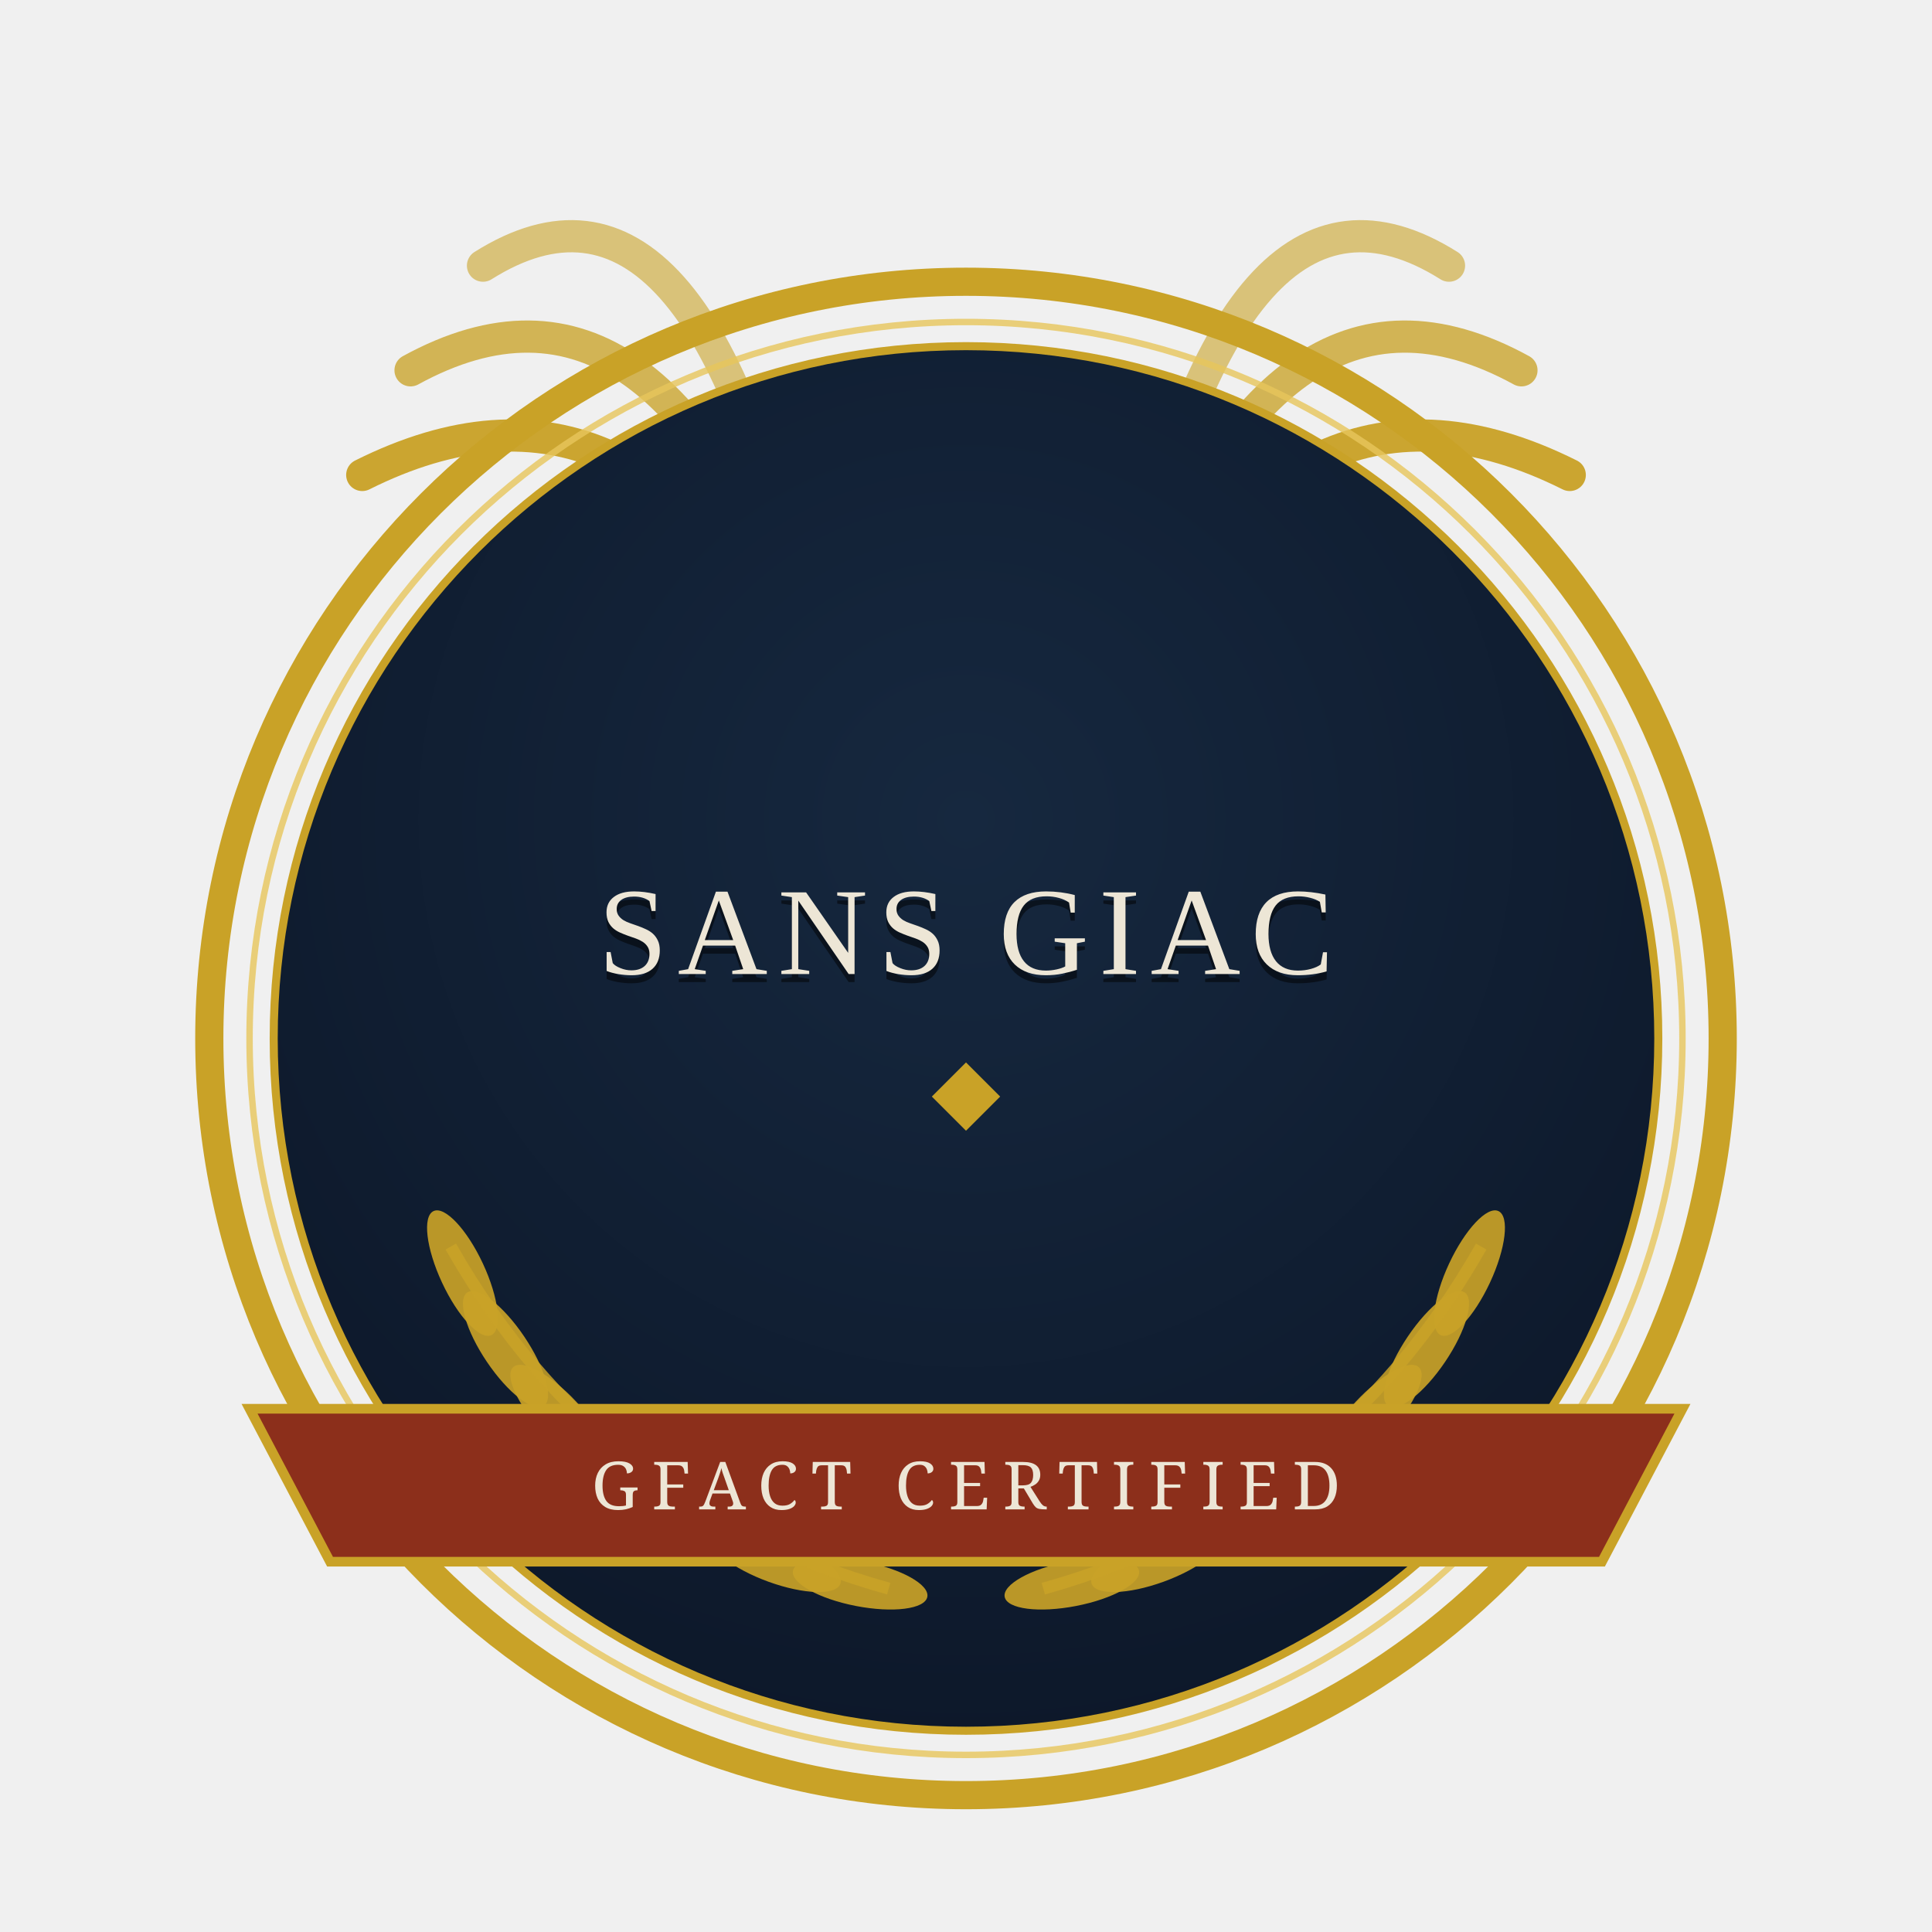
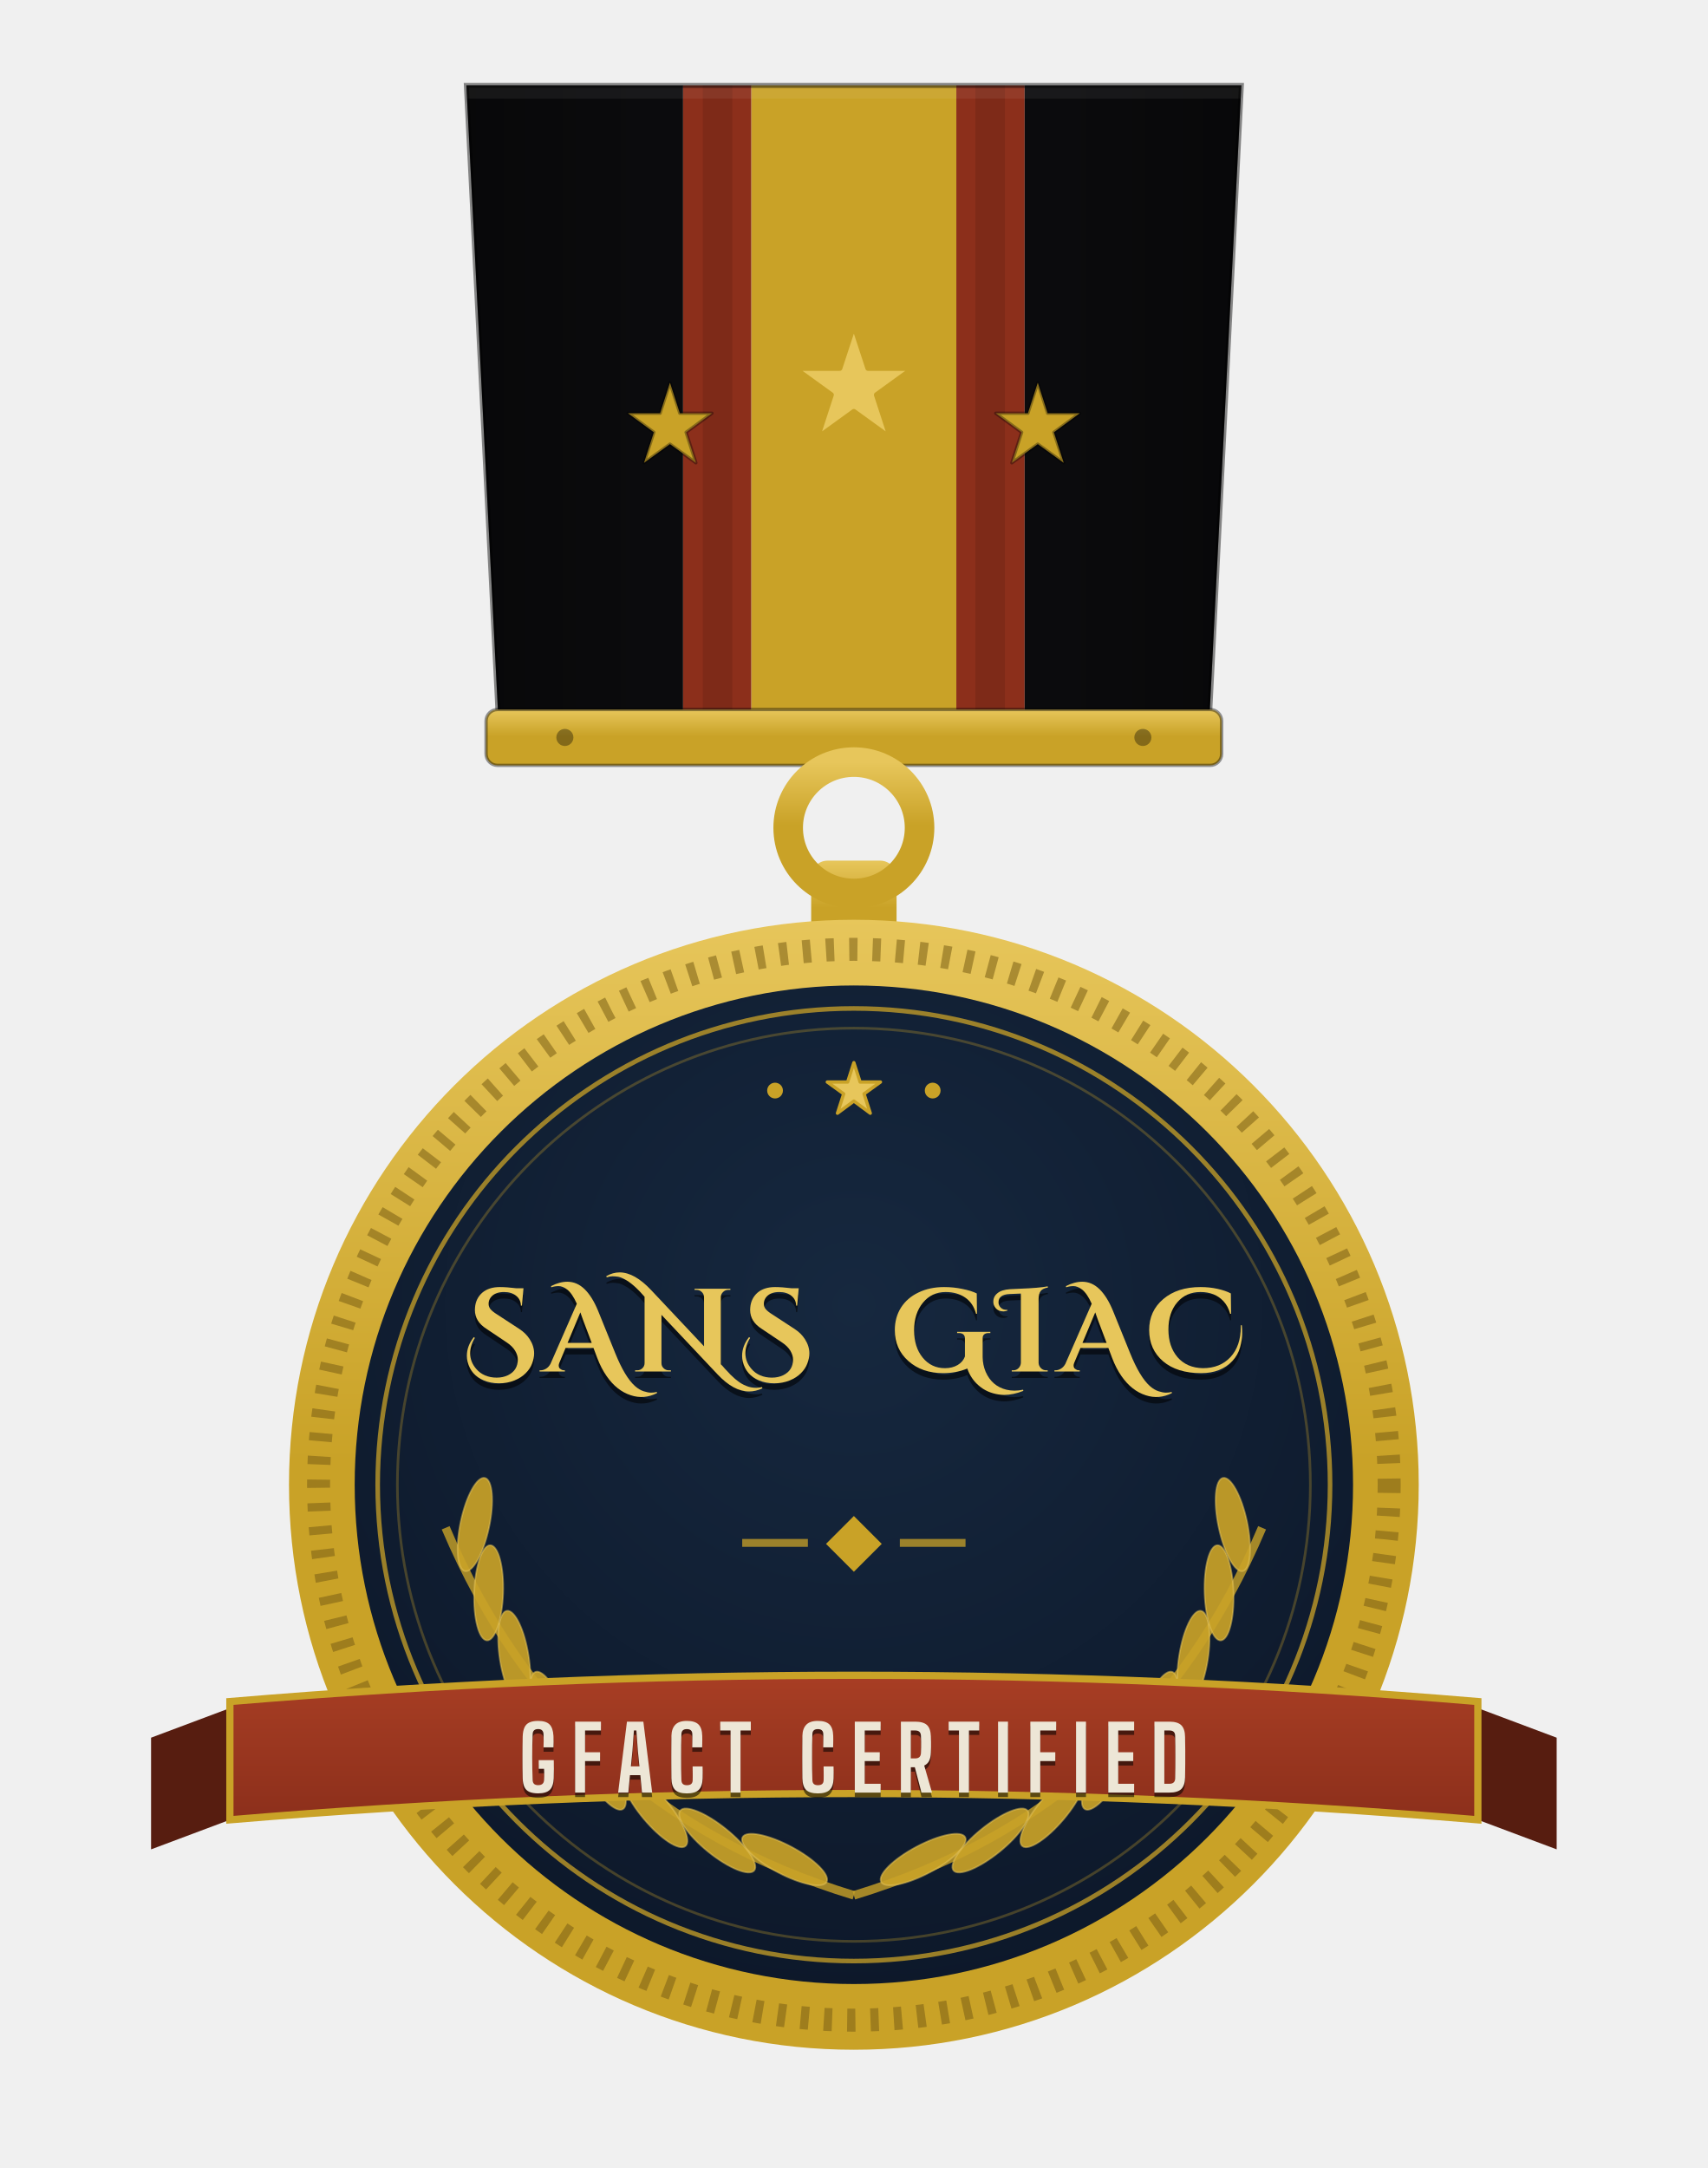
- <svg xmlns="http://www.w3.org/2000/svg" viewBox="0 0 480 480" role="img" aria-label="SANS GIAC">
+ <svg xmlns="http://www.w3.org/2000/svg" xmlns:xlink="http://www.w3.org/1999/xlink" width="520" height="660" viewBox="0 0 520 660" role="img" aria-label="SANS GIAC: GFACT Certified">
  <defs>
-     <radialGradient id="en" cx="50%" cy="34%" r="80%">
-       <stop offset="0%" stop-color="#16283f" />
+     <radialGradient id="shadowguard-ai-giac-gfact-en" cx="50%" cy="32%" r="82%">
+       <stop offset="0%" stop-color="#16283F" />
      <stop offset="100%" stop-color="#0B1526" />
    </radialGradient>
+     <linearGradient id="shadowguard-ai-giac-gfact-gold" x1="0" y1="0" x2="0" y2="1">
+       <stop offset="0%" stop-color="#E7C65B" />
+       <stop offset="48%" stop-color="#C9A227" />
+       <stop offset="100%" stop-color="#C9A227" />
+     </linearGradient>
+     <linearGradient id="shadowguard-ai-giac-gfact-shade" x1="0" y1="0" x2="1" y2="0">
+       <stop offset="0%" stop-color="#000" stop-opacity="0.34" />
+       <stop offset="26%" stop-color="#000" stop-opacity="0" />
+       <stop offset="74%" stop-color="#000" stop-opacity="0" />
+       <stop offset="100%" stop-color="#000" stop-opacity="0.34" />
+     </linearGradient>
+     <linearGradient id="shadowguard-ai-giac-gfact-band" x1="0" y1="0" x2="0" y2="1">
+       <stop offset="0%" stop-color="#A83E24" />
+       <stop offset="100%" stop-color="#8C2F1B" />
+     </linearGradient>
+     <clipPath id="shadowguard-ai-giac-gfact-drape">
+       <polygon points="142,26 378,26 368,224 152,224" />
+     </clipPath>
+     <path id="gn65" d="M966 -183Q857 -238 745 -201Q626 -163 540 -39Q494 27 461 114L429 199H193L140 73Q135 60 135 52Q135 44 138 34Q142 25 154 18Q165 10 179 10H187V0H-27V10H-18Q5 10 28 24Q50 37 65 64L288 573Q249 661 205 694Q168 722 134 722Q101 722 72 712L70 722Q142 759 208 759Q290 759 355 695Q419 632 468 513L613 155Q695 -48 781 -124Q816 -155 853 -167Q890 -179 916 -179Q941 -179 965 -173ZM210 242H414L344 427Q339 441 330 466Q321 490 318 500Z" />
+     <path id="gn67" d="M808 391Q811 361 811 316Q811 270 793 204Q775 139 728 89Q632 -14 464 -14Q260 -14 142 86Q24 187 24 350Q24 512 144 613Q263 714 459 714Q534 714 602 699Q670 684 715 660L717 488H709Q692 552 652 595Q580 672 458 672Q336 672 262 585Q187 498 187 354Q187 211 264 121Q342 31 478 28Q625 28 712 122Q799 216 799 377Q799 384 799 391Z" />
+     <path id="gn71" d="M955 -198Q930 -198 906 -194Q809 -179 741 -120Q673 -62 643 25Q549 -14 440 -14Q260 -14 145 88Q30 190 30 350Q30 457 82 540Q135 623 230 668Q325 714 447 714Q527 714 602 698Q677 683 723 660L725 488H717Q693 579 624 626Q556 672 460 672Q342 672 268 582Q193 491 193 348Q193 206 266 117Q339 28 454 28Q516 28 562 55Q607 82 623 127V279Q623 301 610 313Q597 325 573 325H557V335H838V325H823Q798 325 785 313Q772 301 773 280V121Q774 55 798 -2Q851 -124 974 -154Q1007 -162 1042 -162Q1078 -162 1115 -154L1117 -164Q1031 -198 955 -198Z" />
+     <path id="gn73" d="M404 10H417V0H113V10H126Q152 10 170 28Q189 47 190 73V659L95 655Q1 651 1 585Q1 558 20 540Q38 521 71 521Q74 521 77 521V515Q57 508 43 508Q-2 508 -26 540Q-43 562 -43 590Q-43 634 -8 662Q26 691 98 696Q111 697 182 700Q344 706 417 720L419 710Q376 703 358 681Q341 659 340 616V73Q341 47 360 28Q378 10 404 10Z" />
+     <path id="gn78" d="M1104 -132 1108 -142Q1052 -169 995 -169Q864 -169 728 -24L254 479V70Q254 45 272 28Q290 10 315 10H334V0H31V10H49Q75 10 93 28Q111 45 111 71V632Q62 688 37 710Q12 733 -8 748Q-27 763 -45 773Q-87 797 -112 801Q-138 805 -160 805Q-183 805 -209 796L-213 806Q-158 838 -100 838Q26 838 167 688L614 213V629Q613 655 595 672Q577 690 552 690H534V700H837V690H818Q793 690 775 672Q757 655 756 630V61L772 45Q778 39 790 24Q803 10 813 0Q823 -11 838 -27Q854 -43 868 -55Q881 -67 900 -81Q918 -95 934 -104Q951 -114 972 -122Q993 -131 1012 -134Q1032 -138 1056 -138Q1079 -138 1104 -132Z" />
+     <path id="gn83" d="M94 284Q54 220 54 153Q54 80 107 20Q136 -14 180 -33Q225 -52 278 -52Q331 -52 373 -32Q457 9 457 102Q457 137 434 176Q410 215 363 246L193 360Q94 422 94 520Q94 530 95 540Q101 617 156 666Q212 714 305 714Q362 714 443 704H505L492 557H483Q482 609 443 640Q404 672 340 672Q262 672 227 625Q210 601 210 573Q210 545 227 526Q244 506 281 483L468 361Q525 324 557 274Q595 215 595 153Q595 113 578 68Q562 24 524 -14Q487 -52 428 -76Q369 -100 298 -100Q226 -100 168 -75Q61 -30 32 82Q26 106 26 132Q26 216 85 291Z" />
+     <path id="gs65" d="M31 0 230 1600H600L799 0H569L532 393H298L261 0ZM319 592H511L476 944L443 1401H387L354 943Z" />
+     <path id="gs67" d="M432 -18Q246 -18 166 61Q87 140 83 321Q82 431 81 552Q80 674 80 800Q80 926 81 1048Q82 1170 83 1280Q86 1440 168 1528Q250 1617 431 1617Q611 1617 692 1538Q773 1460 778 1279Q779 1244 779 1196Q779 1149 778 1102Q777 1055 776 1020H552Q553 1063 554 1116Q555 1169 555 1222Q555 1275 554 1319Q553 1377 522 1404Q492 1432 431 1432Q370 1432 340 1404Q310 1377 308 1319Q304 1194 302 1063Q301 932 301 800Q301 667 302 536Q304 406 308 282Q310 223 340 195Q371 167 432 167Q497 167 529 195Q561 223 562 282Q563 326 563 381Q563 436 562 490Q562 545 561 590H785Q788 525 788 456Q788 386 786 321Q781 140 698 61Q616 -18 432 -18Z" />
+     <path id="gs68" d="M92 0V1600H430Q616 1600 698 1520Q781 1439 784 1255Q787 1093 788 946Q789 800 788 654Q787 509 784 346Q781 161 698 80Q615 0 429 0ZM316 199H429Q495 199 527 230Q559 260 560 321Q563 441 564 561Q565 681 565 801Q565 921 564 1041Q563 1161 560 1281Q559 1341 527 1371Q495 1401 430 1401H316Z" />
+     <path id="gs69" d="M92 0V1600H675V1401H316V910H655V711H316V199H675V0Z" />
+     <path id="gs70" d="M92 0V1600H675V1401H316V910H655V711H316V0Z" />
+     <path id="gs71" d="M435 -17Q310 -17 234 17Q159 51 124 126Q89 201 85 322Q82 430 81 551Q80 672 80 796Q80 921 81 1041Q82 1161 85 1267Q90 1394 126 1471Q162 1548 237 1582Q312 1617 434 1617Q609 1617 689 1539Q769 1461 779 1279Q782 1219 782 1150Q782 1082 779 1021H555Q558 1088 558 1170Q558 1252 555 1319Q552 1376 522 1404Q492 1433 434 1433Q373 1433 342 1404Q312 1376 310 1319Q305 1196 302 1065Q300 934 300 800Q300 667 302 536Q305 406 310 283Q312 225 342 196Q373 168 435 168Q496 168 530 196Q564 225 567 283Q569 320 570 365Q570 410 570 455Q569 500 567 537H447V733H786Q790 649 789 542Q788 436 785 322Q777 140 696 62Q614 -17 435 -17Z" />
+     <path id="gs73" d="M92 0V1600H316V0Z" />
+     <path id="gs82" d="M92 0V1600H413Q597 1600 680 1524Q762 1447 768 1269Q771 1198 772 1139Q772 1080 772 1024Q771 967 768 903Q764 788 728 716Q693 645 618 610L794 0H556L406 572H316V0ZM316 771H412Q478 771 510 802Q541 832 544 891Q547 954 548 1020Q549 1086 548 1152Q547 1218 544 1281Q541 1341 510 1371Q478 1401 413 1401H316Z" />
+     <path id="gs84" d="M244 0V1401H11V1600H701V1401H469V0Z" />
  </defs>
-   <path d="M 200 168 Q 158 84 90 118" stroke="#C9A227" stroke-width="8" stroke-linecap="round" fill="none" opacity="0.95" />
-   <path d="M 200 162 Q 164 58 102 92" stroke="#C9A227" stroke-width="8" stroke-linecap="round" fill="none" opacity="0.77" />
-   <path d="M 200 156 Q 174 32 120 66" stroke="#C9A227" stroke-width="8" stroke-linecap="round" fill="none" opacity="0.59" />
-   <path d="M 280 168 Q 322 84 390 118" stroke="#C9A227" stroke-width="8" stroke-linecap="round" fill="none" opacity="0.95" />
-   <path d="M 280 162 Q 316 58 378 92" stroke="#C9A227" stroke-width="8" stroke-linecap="round" fill="none" opacity="0.77" />
-   <path d="M 280 156 Q 306 32 360 66" stroke="#C9A227" stroke-width="8" stroke-linecap="round" fill="none" opacity="0.59" />
-   <circle cx="240" cy="258" r="188" fill="none" stroke="#C9A227" stroke-width="7" />
-   <circle cx="240" cy="258" r="178" fill="none" stroke="#E7C65B" stroke-width="1.6" opacity="0.8" />
-   <circle cx="240" cy="258" r="172" fill="url(#en)" stroke="#C9A227" stroke-width="2" />
-   <ellipse cx="114.9" cy="316.3" rx="17" ry="5.6" fill="#C9A227" opacity="0.92" transform="rotate(425 114.9 316.3)" />
-   <ellipse cx="125.6" cy="335.2" rx="17" ry="5.6" fill="#C9A227" opacity="0.92" transform="rotate(416 125.6 335.2)" />
-   <ellipse cx="139.1" cy="352.1" rx="17" ry="5.6" fill="#C9A227" opacity="0.92" transform="rotate(407 139.1 352.1)" />
-   <ellipse cx="155.0" cy="366.7" rx="17" ry="5.6" fill="#C9A227" opacity="0.92" transform="rotate(398 155.0 366.7)" />
-   <ellipse cx="173.1" cy="378.7" rx="17" ry="5.6" fill="#C9A227" opacity="0.92" transform="rotate(389 173.1 378.7)" />
-   <ellipse cx="192.8" cy="387.7" rx="17" ry="5.6" fill="#C9A227" opacity="0.92" transform="rotate(380 192.8 387.7)" />
-   <ellipse cx="213.7" cy="393.5" rx="17" ry="5.6" fill="#C9A227" opacity="0.92" transform="rotate(371 213.7 393.5)" />
-   <path d="M 112.0 309.7 Q 148.9 374.6 220.8 394.7" stroke="#C9A227" stroke-width="3" fill="none" opacity="0.85" />
-   <ellipse cx="365.1" cy="316.3" rx="17" ry="5.6" fill="#C9A227" opacity="0.92" transform="rotate(115 365.1 316.3)" />
-   <ellipse cx="354.4" cy="335.2" rx="17" ry="5.6" fill="#C9A227" opacity="0.92" transform="rotate(124 354.4 335.2)" />
-   <ellipse cx="340.9" cy="352.1" rx="17" ry="5.6" fill="#C9A227" opacity="0.92" transform="rotate(133 340.9 352.1)" />
-   <ellipse cx="325.0" cy="366.7" rx="17" ry="5.6" fill="#C9A227" opacity="0.92" transform="rotate(142 325.0 366.7)" />
-   <ellipse cx="306.9" cy="378.7" rx="17" ry="5.6" fill="#C9A227" opacity="0.92" transform="rotate(151 306.9 378.7)" />
-   <ellipse cx="287.2" cy="387.7" rx="17" ry="5.6" fill="#C9A227" opacity="0.92" transform="rotate(160 287.2 387.7)" />
-   <ellipse cx="266.3" cy="393.5" rx="17" ry="5.6" fill="#C9A227" opacity="0.92" transform="rotate(169 266.3 393.5)" />
-   <path d="M 368.0 309.7 Q 331.1 374.6 259.2 394.7" stroke="#C9A227" stroke-width="3" fill="none" opacity="0.85" />
-   <text x="240" y="244" text-anchor="middle" font-family="Georgia, 'Times New Roman', serif" font-size="31" letter-spacing="2.5" fill="#000000" opacity="0.5">SANS GIAC</text>
-   <text x="240" y="242" text-anchor="middle" font-family="Georgia, 'Times New Roman', serif" font-size="31" letter-spacing="2.5" fill="#EDE6D6" opacity="1">SANS GIAC</text>
-   <rect x="234" y="266.44" width="12" height="12" fill="#C9A227" transform="rotate(45 240 272.44)" />
-   <polygon points="62,350 418,350 398,388 82,388" fill="#8C2F1B" stroke="#C9A227" stroke-width="2.4" />
-   <text x="240" y="375" text-anchor="middle" font-family="Georgia, serif" font-size="16.5" letter-spacing="3.2" fill="#EDE6D6">GFACT CERTIFIED</text>
+   <g clip-path="url(#shadowguard-ai-giac-gfact-drape)">
+     <rect x="130.0" y="20" width="78.0" height="212" fill="#0B0B0D" />
+     <rect x="208.0" y="20" width="20.8" height="212" fill="#8C2F1B" />
+     <rect x="228.8" y="20" width="62.4" height="212" fill="#C9A227" />
+     <rect x="291.2" y="20" width="20.8" height="212" fill="#8C2F1B" />
+     <rect x="312.0" y="20" width="78.0" height="212" fill="#0B0B0D" />
+     <rect x="130" y="20" width="260" height="212" fill="url(#shadowguard-ai-giac-gfact-shade)" />
+     <rect x="214" y="20" width="9" height="212" fill="#000" opacity="0.10" />
+     <rect x="297" y="20" width="9" height="212" fill="#000" opacity="0.10" />
+     <rect x="130" y="20" width="260" height="10" fill="#FFF" opacity="0.06" />
+   </g>
+   <polygon points="142,26 378,26 368,224 152,224" fill="none" stroke="#000" stroke-opacity="0.45" stroke-width="1.5" />
+   <polygon points="260.0,99.0 264.3,112.1 278.1,112.1 266.9,120.2 271.2,133.4 260.0,125.3 248.8,133.4 253.1,120.2 241.9,112.1 255.7,112.1" fill="#E7C65B" stroke="#C9A227" stroke-width="1.6" stroke-linejoin="round" />
+   <polygon points="204.0,116.5 207.0,125.8 216.8,125.8 208.9,131.6 211.9,140.9 204.0,135.2 196.1,140.9 199.1,131.6 191.2,125.8 201.0,125.8" fill="#C9A227" stroke="#00000055" stroke-width="1.0" stroke-linejoin="round" />
+   <polygon points="316.0,116.5 319.0,125.8 328.8,125.8 320.9,131.6 323.9,140.9 316.0,135.2 308.1,140.9 311.1,131.6 303.2,125.8 313.0,125.8" fill="#C9A227" stroke="#00000055" stroke-width="1.0" stroke-linejoin="round" />
+   <rect x="148" y="216" width="224" height="17" rx="3.5" fill="url(#shadowguard-ai-giac-gfact-gold)" stroke="#00000066" stroke-width="1" />
+   <circle cx="172" cy="224.5" r="2.6" fill="#000" opacity="0.35" />
+   <circle cx="348" cy="224.5" r="2.6" fill="#000" opacity="0.35" />
+   <rect x="247" y="262" width="26" height="30" rx="5" fill="url(#shadowguard-ai-giac-gfact-gold)" />
+   <circle cx="260.0" cy="252" r="20" fill="none" stroke="url(#shadowguard-ai-giac-gfact-gold)" stroke-width="9" />
+   <circle cx="260.0" cy="452.0" r="172.0" fill="url(#shadowguard-ai-giac-gfact-gold)" />
+   <circle cx="260.0" cy="452.0" r="163.0" fill="none" stroke="#7A5E14" stroke-width="7" stroke-dasharray="2.5 4.6" opacity="0.55" />
+   <circle cx="260.0" cy="452.0" r="152.0" fill="url(#shadowguard-ai-giac-gfact-en)" />
+   <circle cx="260.0" cy="452.0" r="145.0" fill="none" stroke="#C9A227" stroke-width="1.4" opacity="0.75" />
+   <circle cx="260.0" cy="452.0" r="139.0" fill="none" stroke="#C9A227" stroke-width="0.8" opacity="0.3" />
+   <path d="M 260.0 577.0 Q 171.7 550.1 135.7 465.1" stroke="#C9A227" stroke-width="2.6" fill="none" opacity="0.8" />
+   <ellipse cx="238.9" cy="566.1" rx="14.5" ry="4.4" transform="rotate(208 238.9 566.1)" fill="#C9A227" opacity="0.92" />
+   <ellipse cx="238.9" cy="566.1" rx="14.5" ry="4.4" transform="rotate(208 238.9 566.1)" fill="none" stroke="#E7C65B" stroke-width="0.5" opacity="0.5" />
+   <ellipse cx="218.4" cy="560.3" rx="14.5" ry="4.4" transform="rotate(219 218.4 560.3)" fill="#C9A227" opacity="0.92" />
+   <ellipse cx="218.4" cy="560.3" rx="14.5" ry="4.4" transform="rotate(219 218.4 560.3)" fill="none" stroke="#E7C65B" stroke-width="0.5" opacity="0.5" />
+   <ellipse cx="199.4" cy="550.9" rx="14.5" ry="4.4" transform="rotate(230 199.4 550.9)" fill="#C9A227" opacity="0.92" />
+   <ellipse cx="199.4" cy="550.9" rx="14.5" ry="4.4" transform="rotate(230 199.4 550.9)" fill="none" stroke="#E7C65B" stroke-width="0.5" opacity="0.5" />
+   <ellipse cx="182.4" cy="538.2" rx="14.5" ry="4.4" transform="rotate(240 182.4 538.2)" fill="#C9A227" opacity="0.92" />
+   <ellipse cx="182.4" cy="538.2" rx="14.5" ry="4.4" transform="rotate(240 182.4 538.2)" fill="none" stroke="#E7C65B" stroke-width="0.5" opacity="0.5" />
+   <ellipse cx="168.0" cy="522.6" rx="14.5" ry="4.4" transform="rotate(250 168.0 522.6)" fill="#C9A227" opacity="0.92" />
+   <ellipse cx="168.0" cy="522.6" rx="14.5" ry="4.4" transform="rotate(250 168.0 522.6)" fill="none" stroke="#E7C65B" stroke-width="0.5" opacity="0.5" />
+   <ellipse cx="156.6" cy="504.7" rx="14.5" ry="4.4" transform="rotate(261 156.6 504.7)" fill="#C9A227" opacity="0.92" />
+   <ellipse cx="156.6" cy="504.7" rx="14.5" ry="4.4" transform="rotate(261 156.6 504.7)" fill="none" stroke="#E7C65B" stroke-width="0.5" opacity="0.5" />
+   <ellipse cx="148.8" cy="484.9" rx="14.5" ry="4.4" transform="rotate(272 148.8 484.9)" fill="#C9A227" opacity="0.92" />
+   <ellipse cx="148.8" cy="484.9" rx="14.5" ry="4.4" transform="rotate(272 148.8 484.9)" fill="none" stroke="#E7C65B" stroke-width="0.5" opacity="0.5" />
+   <ellipse cx="144.6" cy="464.1" rx="14.5" ry="4.4" transform="rotate(282 144.6 464.1)" fill="#C9A227" opacity="0.92" />
+   <ellipse cx="144.6" cy="464.1" rx="14.5" ry="4.4" transform="rotate(282 144.6 464.1)" fill="none" stroke="#E7C65B" stroke-width="0.5" opacity="0.5" />
+   <path d="M 260.0 577.0 Q 348.3 550.1 384.3 465.1" stroke="#C9A227" stroke-width="2.6" fill="none" opacity="0.8" />
+   <ellipse cx="281.1" cy="566.1" rx="14.5" ry="4.4" transform="rotate(152 281.1 566.1)" fill="#C9A227" opacity="0.92" />
+   <ellipse cx="281.1" cy="566.1" rx="14.5" ry="4.4" transform="rotate(152 281.1 566.1)" fill="none" stroke="#E7C65B" stroke-width="0.5" opacity="0.5" />
+   <ellipse cx="301.6" cy="560.3" rx="14.5" ry="4.4" transform="rotate(141 301.6 560.3)" fill="#C9A227" opacity="0.92" />
+   <ellipse cx="301.6" cy="560.3" rx="14.5" ry="4.4" transform="rotate(141 301.6 560.3)" fill="none" stroke="#E7C65B" stroke-width="0.5" opacity="0.5" />
+   <ellipse cx="320.6" cy="550.9" rx="14.5" ry="4.4" transform="rotate(130 320.6 550.9)" fill="#C9A227" opacity="0.92" />
+   <ellipse cx="320.6" cy="550.9" rx="14.5" ry="4.4" transform="rotate(130 320.6 550.9)" fill="none" stroke="#E7C65B" stroke-width="0.5" opacity="0.5" />
+   <ellipse cx="337.6" cy="538.2" rx="14.5" ry="4.4" transform="rotate(120 337.6 538.2)" fill="#C9A227" opacity="0.92" />
+   <ellipse cx="337.6" cy="538.2" rx="14.5" ry="4.4" transform="rotate(120 337.6 538.2)" fill="none" stroke="#E7C65B" stroke-width="0.5" opacity="0.5" />
+   <ellipse cx="352.0" cy="522.6" rx="14.5" ry="4.4" transform="rotate(110 352.0 522.6)" fill="#C9A227" opacity="0.92" />
+   <ellipse cx="352.0" cy="522.6" rx="14.5" ry="4.4" transform="rotate(110 352.0 522.6)" fill="none" stroke="#E7C65B" stroke-width="0.5" opacity="0.5" />
+   <ellipse cx="363.4" cy="504.7" rx="14.5" ry="4.4" transform="rotate(99 363.4 504.7)" fill="#C9A227" opacity="0.92" />
+   <ellipse cx="363.4" cy="504.7" rx="14.5" ry="4.4" transform="rotate(99 363.4 504.7)" fill="none" stroke="#E7C65B" stroke-width="0.5" opacity="0.5" />
+   <ellipse cx="371.2" cy="484.9" rx="14.5" ry="4.4" transform="rotate(88 371.2 484.9)" fill="#C9A227" opacity="0.92" />
+   <ellipse cx="371.2" cy="484.9" rx="14.5" ry="4.4" transform="rotate(88 371.2 484.9)" fill="none" stroke="#E7C65B" stroke-width="0.5" opacity="0.5" />
+   <ellipse cx="375.4" cy="464.1" rx="14.5" ry="4.4" transform="rotate(78 375.4 464.1)" fill="#C9A227" opacity="0.92" />
+   <ellipse cx="375.4" cy="464.1" rx="14.5" ry="4.4" transform="rotate(78 375.4 464.1)" fill="none" stroke="#E7C65B" stroke-width="0.5" opacity="0.5" />
+   <polygon points="260.0,323.5 261.9,329.4 268.1,329.4 263.1,333.0 265.0,338.9 260.0,335.2 255.0,338.9 256.9,333.0 251.9,329.4 258.1,329.4" fill="#E7C65B" stroke="#C9A227" stroke-width="1.0" stroke-linejoin="round" />
+   <circle cx="236.0" cy="332.0" r="2.4" fill="#C9A227" />
+   <circle cx="284.0" cy="332.0" r="2.4" fill="#C9A227" />
+   <use href="#gn83" xlink:href="#gn83" transform="translate(141.22 419.50) scale(0.036 -0.036)" fill="#000000" opacity="0.55" />
+   <use href="#gn65" xlink:href="#gn65" transform="translate(165.27 419.50) scale(0.036 -0.036)" fill="#000000" opacity="0.55" />
+   <use href="#gn78" xlink:href="#gn78" transform="translate(192.27 419.50) scale(0.036 -0.036)" fill="#000000" opacity="0.55" />
+   <use href="#gn83" xlink:href="#gn83" transform="translate(225.03 419.50) scale(0.036 -0.036)" fill="#000000" opacity="0.55" />
+   <use href="#gn71" xlink:href="#gn71" transform="translate(271.39 419.50) scale(0.036 -0.036)" fill="#000000" opacity="0.55" />
+   <use href="#gn73" xlink:href="#gn73" transform="translate(304.01 419.50) scale(0.036 -0.036)" fill="#000000" opacity="0.55" />
+   <use href="#gn65" xlink:href="#gn65" transform="translate(322.05 419.50) scale(0.036 -0.036)" fill="#000000" opacity="0.55" />
+   <use href="#gn67" xlink:href="#gn67" transform="translate(349.05 419.50) scale(0.036 -0.036)" fill="#000000" opacity="0.55" />
+   <use href="#gn83" xlink:href="#gn83" transform="translate(141.22 417.52) scale(0.036 -0.036)" fill="#E7C65B" opacity="1.0" />
+   <use href="#gn65" xlink:href="#gn65" transform="translate(165.27 417.52) scale(0.036 -0.036)" fill="#E7C65B" opacity="1.0" />
+   <use href="#gn78" xlink:href="#gn78" transform="translate(192.27 417.52) scale(0.036 -0.036)" fill="#E7C65B" opacity="1.0" />
+   <use href="#gn83" xlink:href="#gn83" transform="translate(225.03 417.52) scale(0.036 -0.036)" fill="#E7C65B" opacity="1.0" />
+   <use href="#gn71" xlink:href="#gn71" transform="translate(271.39 417.52) scale(0.036 -0.036)" fill="#E7C65B" opacity="1.0" />
+   <use href="#gn73" xlink:href="#gn73" transform="translate(304.01 417.52) scale(0.036 -0.036)" fill="#E7C65B" opacity="1.0" />
+   <use href="#gn65" xlink:href="#gn65" transform="translate(322.05 417.52) scale(0.036 -0.036)" fill="#E7C65B" opacity="1.0" />
+   <use href="#gn67" xlink:href="#gn67" transform="translate(349.05 417.52) scale(0.036 -0.036)" fill="#E7C65B" opacity="1.0" />
+   <rect x="254.0" y="464.0" width="12" height="12" fill="#C9A227" transform="rotate(45 260.0 470.0)" />
+   <rect x="226.0" y="468.5" width="20" height="2.4" fill="#C9A227" opacity="0.75" />
+   <rect x="274.0" y="468.5" width="20" height="2.4" fill="#C9A227" opacity="0.75" />
+   <polygon points="70,520.0 70,554.0 46,563.0 46,529.0" fill="#571D10" />
+   <polygon points="450,520.0 450,554.0 474,563.0 474,529.0" fill="#571D10" />
+   <path d="M 70 518.0 Q 260.0 502.0 450 518.0 L 450 554.0 Q 260.0 538.0 70 554.0 Z" fill="url(#shadowguard-ai-giac-gfact-band)" stroke="#C9A227" stroke-width="2.2" />
+   <use href="#gs71" xlink:href="#gs71" transform="translate(158.01 547.07) scale(0.0135 -0.0135)" fill="#000000" opacity="0.55" />
+   <use href="#gs70" xlink:href="#gs70" transform="translate(173.88 547.07) scale(0.0135 -0.0135)" fill="#000000" opacity="0.55" />
+   <use href="#gs65" xlink:href="#gs65" transform="translate(187.80 547.07) scale(0.0135 -0.0135)" fill="#000000" opacity="0.55" />
+   <use href="#gs67" xlink:href="#gs67" transform="translate(203.33 547.07) scale(0.0135 -0.0135)" fill="#000000" opacity="0.55" />
+   <use href="#gs84" xlink:href="#gs84" transform="translate(219.16 547.07) scale(0.0135 -0.0135)" fill="#000000" opacity="0.55" />
+   <use href="#gs67" xlink:href="#gs67" transform="translate(243.21 547.07) scale(0.0135 -0.0135)" fill="#000000" opacity="0.55" />
+   <use href="#gs69" xlink:href="#gs69" transform="translate(259.04 547.07) scale(0.0135 -0.0135)" fill="#000000" opacity="0.55" />
+   <use href="#gs82" xlink:href="#gs82" transform="translate(273.08 547.07) scale(0.0135 -0.0135)" fill="#000000" opacity="0.55" />
+   <use href="#gs84" xlink:href="#gs84" transform="translate(288.71 547.07) scale(0.0135 -0.0135)" fill="#000000" opacity="0.55" />
+   <use href="#gs73" xlink:href="#gs73" transform="translate(302.66 547.07) scale(0.0135 -0.0135)" fill="#000000" opacity="0.55" />
+   <use href="#gs70" xlink:href="#gs70" transform="translate(312.49 547.07) scale(0.0135 -0.0135)" fill="#000000" opacity="0.55" />
+   <use href="#gs73" xlink:href="#gs73" transform="translate(326.41 547.07) scale(0.0135 -0.0135)" fill="#000000" opacity="0.55" />
+   <use href="#gs69" xlink:href="#gs69" transform="translate(336.23 547.07) scale(0.0135 -0.0135)" fill="#000000" opacity="0.55" />
+   <use href="#gs68" xlink:href="#gs68" transform="translate(350.27 547.07) scale(0.0135 -0.0135)" fill="#000000" opacity="0.55" />
+   <use href="#gs71" xlink:href="#gs71" transform="translate(158.01 545.72) scale(0.0135 -0.0135)" fill="#EDE6D6" opacity="1.0" />
+   <use href="#gs70" xlink:href="#gs70" transform="translate(173.88 545.72) scale(0.0135 -0.0135)" fill="#EDE6D6" opacity="1.0" />
+   <use href="#gs65" xlink:href="#gs65" transform="translate(187.80 545.72) scale(0.0135 -0.0135)" fill="#EDE6D6" opacity="1.0" />
+   <use href="#gs67" xlink:href="#gs67" transform="translate(203.33 545.72) scale(0.0135 -0.0135)" fill="#EDE6D6" opacity="1.0" />
+   <use href="#gs84" xlink:href="#gs84" transform="translate(219.16 545.72) scale(0.0135 -0.0135)" fill="#EDE6D6" opacity="1.0" />
+   <use href="#gs67" xlink:href="#gs67" transform="translate(243.21 545.72) scale(0.0135 -0.0135)" fill="#EDE6D6" opacity="1.0" />
+   <use href="#gs69" xlink:href="#gs69" transform="translate(259.04 545.72) scale(0.0135 -0.0135)" fill="#EDE6D6" opacity="1.0" />
+   <use href="#gs82" xlink:href="#gs82" transform="translate(273.08 545.72) scale(0.0135 -0.0135)" fill="#EDE6D6" opacity="1.0" />
+   <use href="#gs84" xlink:href="#gs84" transform="translate(288.71 545.72) scale(0.0135 -0.0135)" fill="#EDE6D6" opacity="1.0" />
+   <use href="#gs73" xlink:href="#gs73" transform="translate(302.66 545.72) scale(0.0135 -0.0135)" fill="#EDE6D6" opacity="1.0" />
+   <use href="#gs70" xlink:href="#gs70" transform="translate(312.49 545.72) scale(0.0135 -0.0135)" fill="#EDE6D6" opacity="1.0" />
+   <use href="#gs73" xlink:href="#gs73" transform="translate(326.41 545.72) scale(0.0135 -0.0135)" fill="#EDE6D6" opacity="1.0" />
+   <use href="#gs69" xlink:href="#gs69" transform="translate(336.23 545.72) scale(0.0135 -0.0135)" fill="#EDE6D6" opacity="1.0" />
+   <use href="#gs68" xlink:href="#gs68" transform="translate(350.27 545.72) scale(0.0135 -0.0135)" fill="#EDE6D6" opacity="1.0" />
</svg>
